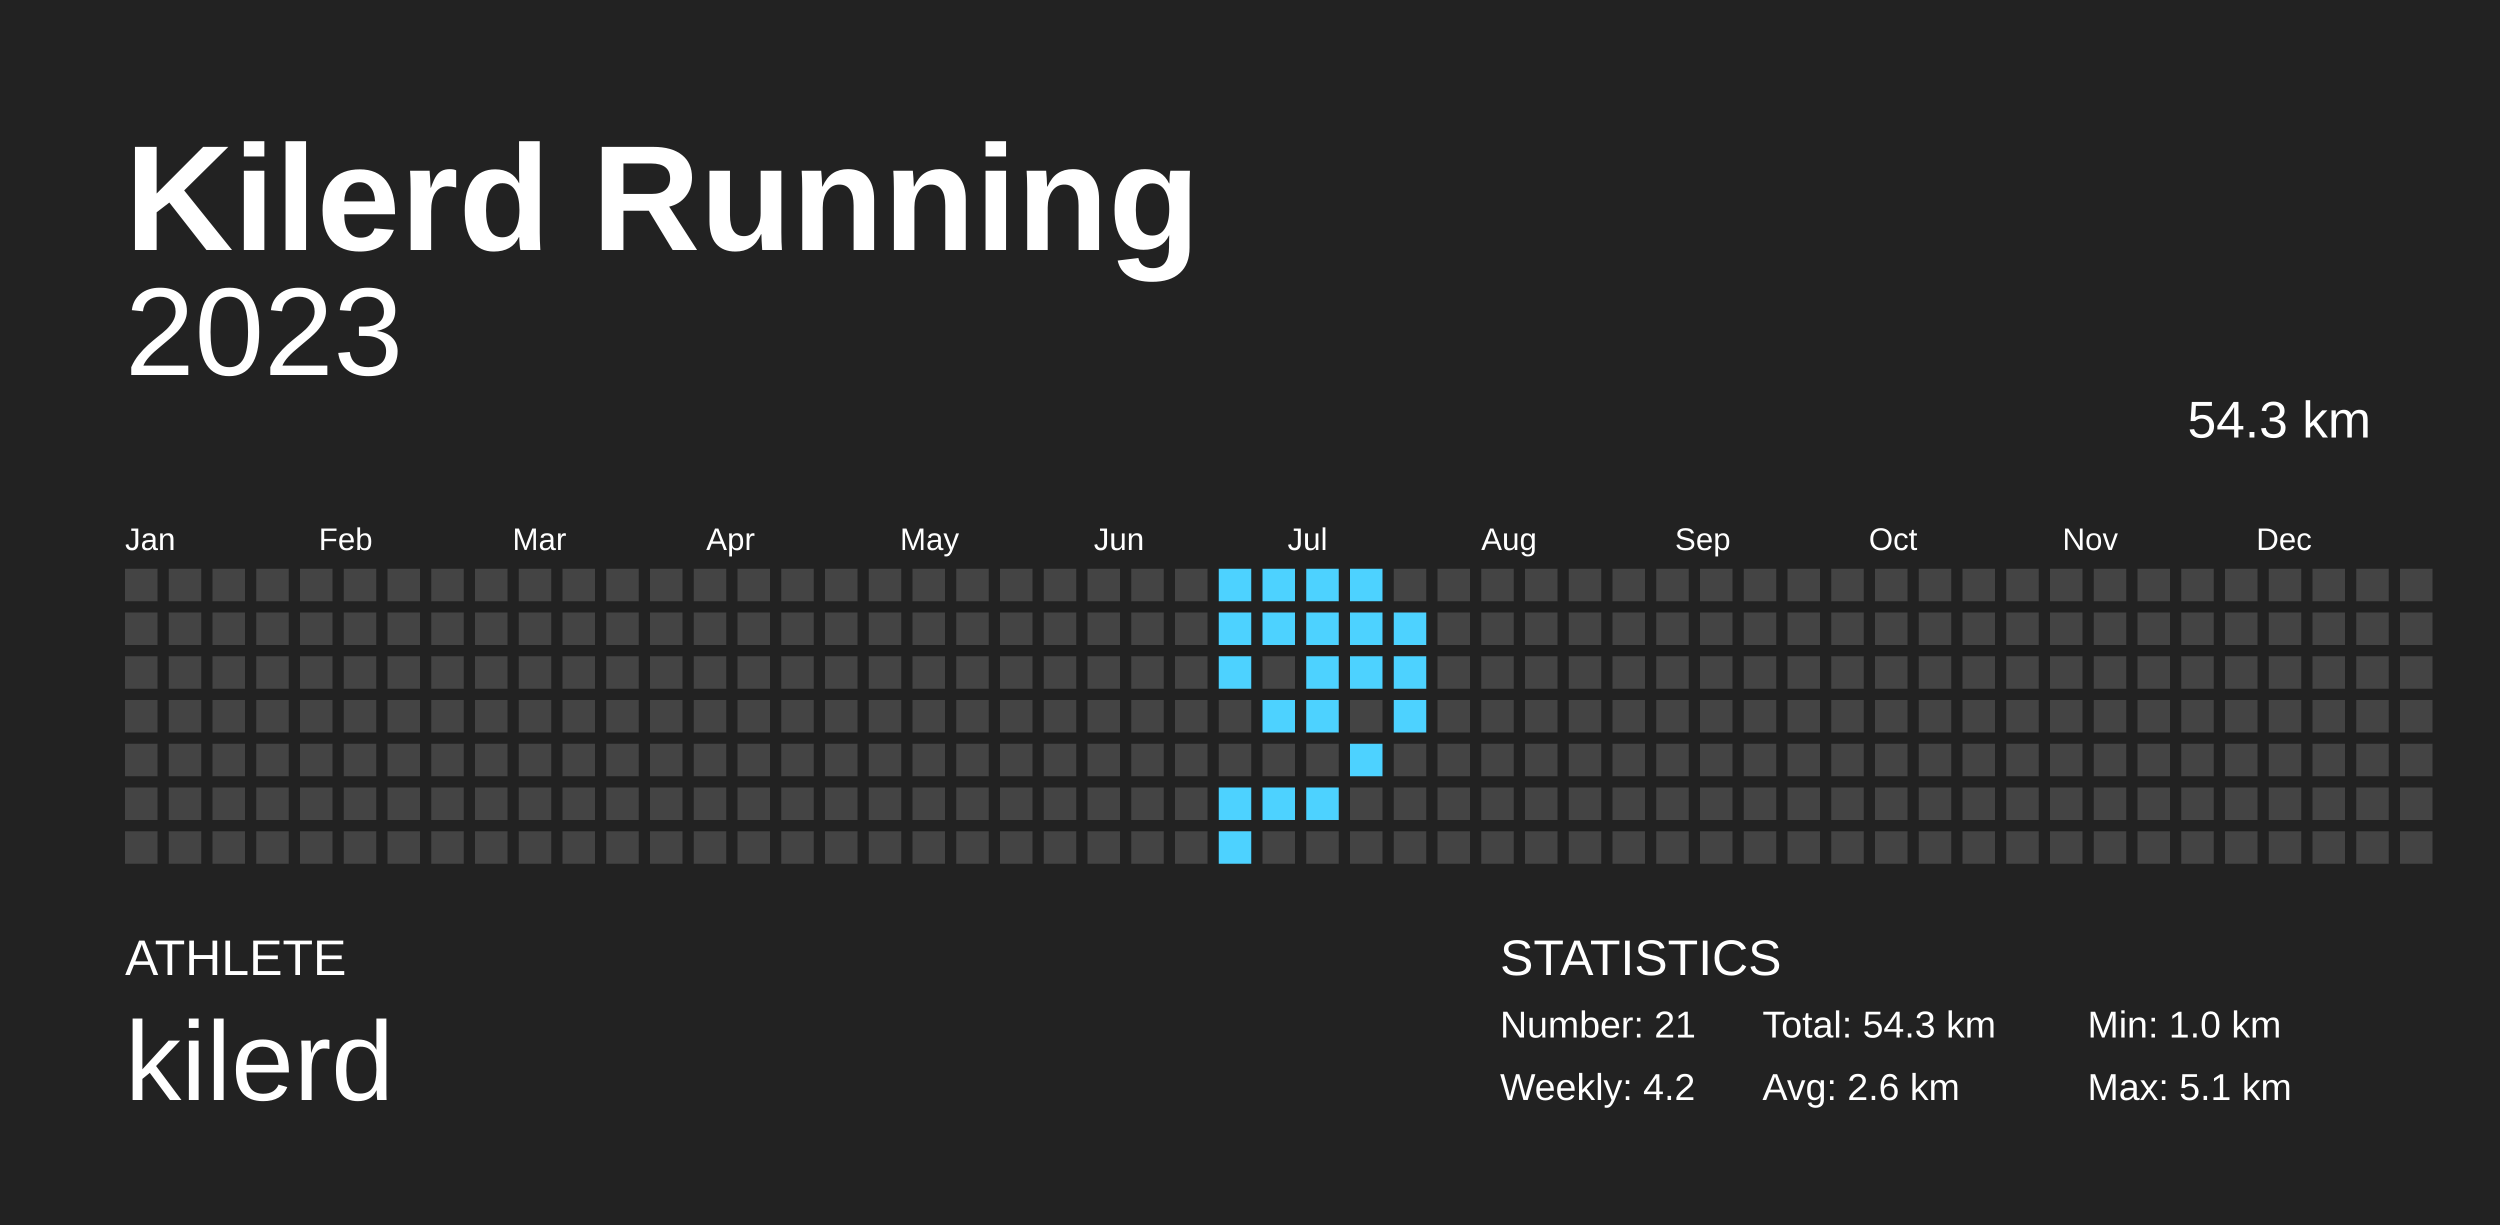
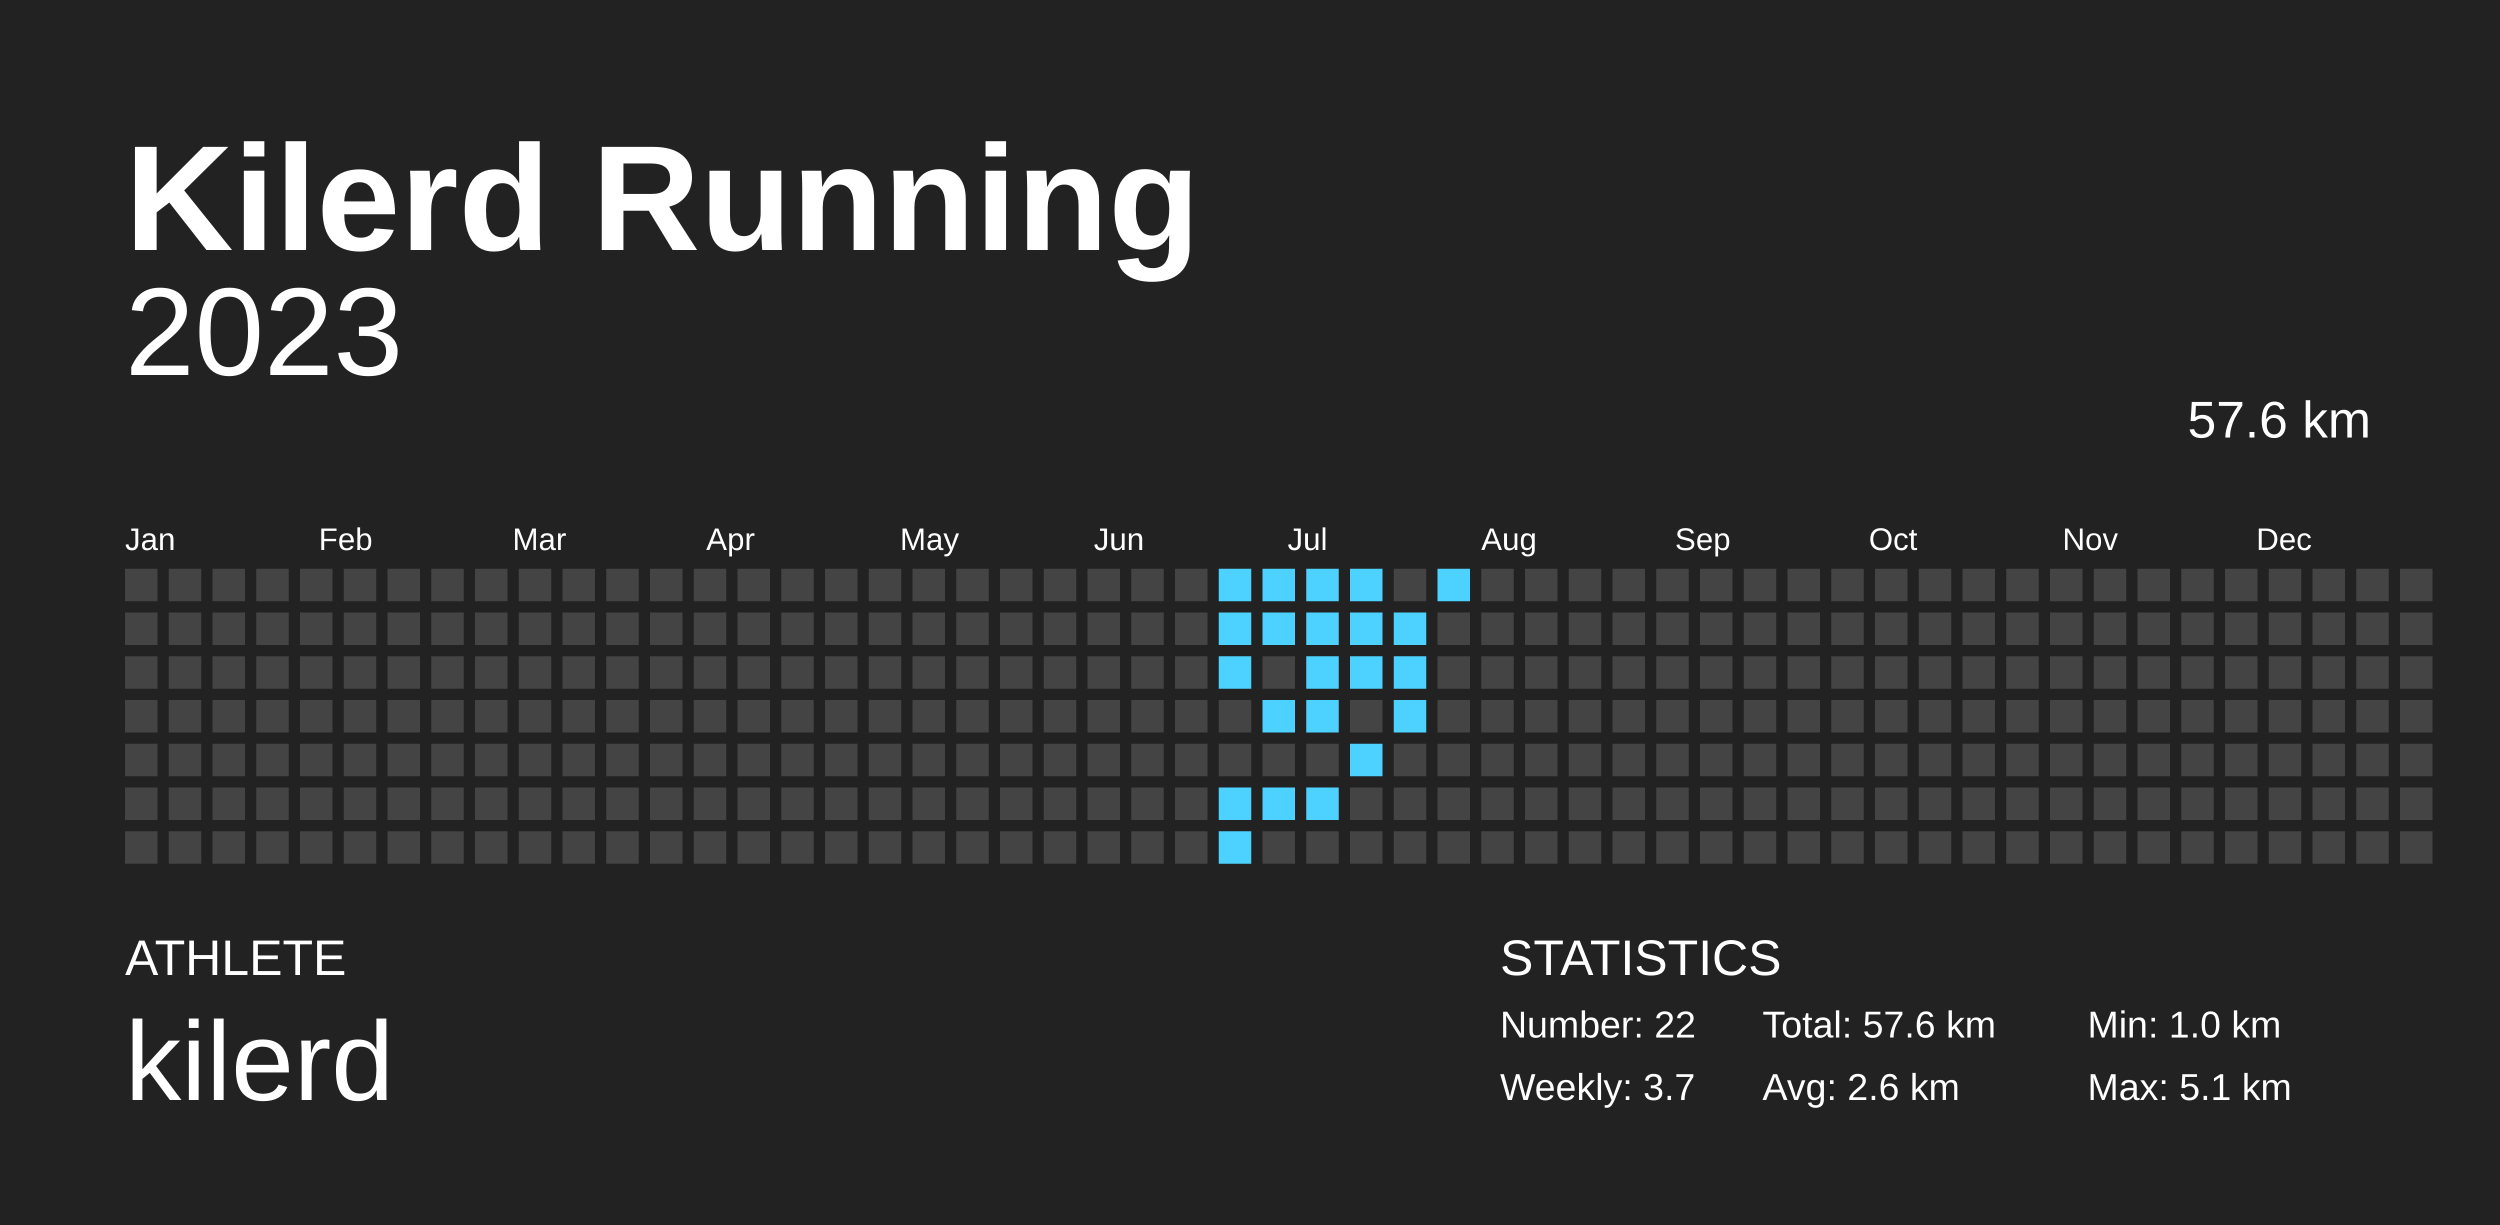
<svg xmlns="http://www.w3.org/2000/svg" baseProfile="full" height="98mm" version="1.1" viewBox="0,0,200,98" width="200mm">
  <defs />
  <rect fill="#222222" height="98" width="200" x="0" y="0" />
  <text fill="#FFFFFF" style="font-size:12px; font-family:Arial; font-weight:bold;" x="10" y="20">Kilerd Running</text>
  <text fill="#FFFFFF" style="font-size:4px; font-family:Arial" x="10" y="78">ATHLETE</text>
  <text fill="#FFFFFF" style="font-size:9px; font-family:Arial" x="10" y="88">kilerd</text>
  <text fill="#FFFFFF" style="font-size:4px; font-family:Arial" x="120" y="78">STATISTICS</text>
-   <text fill="#FFFFFF" style="font-size:3px; font-family:Arial" x="120" y="83">Number: 21</text>
-   <text fill="#FFFFFF" style="font-size:3px; font-family:Arial" x="120" y="88">Weekly: 4.2</text>
-   <text fill="#FFFFFF" style="font-size:3px; font-family:Arial" x="141" y="83">Total: 54.3 km</text>
+   <text fill="#FFFFFF" style="font-size:3px; font-family:Arial" x="120" y="83">Number: 22</text>
+   <text fill="#FFFFFF" style="font-size:3px; font-family:Arial" x="120" y="88">Weekly: 3.7</text>
+   <text fill="#FFFFFF" style="font-size:3px; font-family:Arial" x="141" y="83">Total: 57.6 km</text>
  <text fill="#FFFFFF" style="font-size:3px; font-family:Arial" x="141" y="88">Avg: 2.6 km</text>
  <text fill="#FFFFFF" style="font-size:3px; font-family:Arial" x="167" y="83">Min: 1.0 km</text>
  <text fill="#FFFFFF" style="font-size:3px; font-family:Arial" x="167" y="88">Max: 5.1 km</text>
  <text alignment-baseline="hanging" fill="#FFFFFF" style="font-size:10.0px; font-family:Arial;" x="10" y="30">2023</text>
-   <text alignment-baseline="hanging" fill="#FFFFFF" style="font-size:4.125px; font-family:Arial;" x="175" y="35">54.3 km</text>
+   <text alignment-baseline="hanging" fill="#FFFFFF" style="font-size:4.125px; font-family:Arial;" x="175" y="35">57.6 km</text>
  <text fill="#FFFFFF" style="font-size:2.5px; font-family:Arial" x="10.0" y="44">Jan</text>
  <text fill="#FFFFFF" style="font-size:2.5px; font-family:Arial" x="25.5" y="44">Feb</text>
  <text fill="#FFFFFF" style="font-size:2.5px; font-family:Arial" x="41.0" y="44">Mar</text>
  <text fill="#FFFFFF" style="font-size:2.5px; font-family:Arial" x="56.5" y="44">Apr</text>
  <text fill="#FFFFFF" style="font-size:2.5px; font-family:Arial" x="72.0" y="44">May</text>
  <text fill="#FFFFFF" style="font-size:2.5px; font-family:Arial" x="87.5" y="44">Jun</text>
  <text fill="#FFFFFF" style="font-size:2.5px; font-family:Arial" x="103.0" y="44">Jul</text>
  <text fill="#FFFFFF" style="font-size:2.5px; font-family:Arial" x="118.5" y="44">Aug</text>
  <text fill="#FFFFFF" style="font-size:2.5px; font-family:Arial" x="134.0" y="44">Sep</text>
  <text fill="#FFFFFF" style="font-size:2.5px; font-family:Arial" x="149.5" y="44">Oct</text>
  <text fill="#FFFFFF" style="font-size:2.5px; font-family:Arial" x="165.0" y="44">Nov</text>
  <text fill="#FFFFFF" style="font-size:2.5px; font-family:Arial" x="180.5" y="44">Dec</text>
  <rect fill="#444444" height="2.6" width="2.6" x="10.0" y="45.5" />
  <rect fill="#444444" height="2.6" width="2.6" x="10.0" y="49.0" />
  <rect fill="#444444" height="2.6" width="2.6" x="10.0" y="52.5" />
  <rect fill="#444444" height="2.6" width="2.6" x="10.0" y="56.0" />
  <rect fill="#444444" height="2.6" width="2.6" x="10.0" y="59.5" />
  <rect fill="#444444" height="2.6" width="2.6" x="10.0" y="63.0" />
  <rect fill="#444444" height="2.6" width="2.6" x="10.0" y="66.5" />
  <rect fill="#444444" height="2.6" width="2.6" x="13.5" y="45.5" />
  <rect fill="#444444" height="2.6" width="2.6" x="13.5" y="49.0" />
  <rect fill="#444444" height="2.6" width="2.6" x="13.5" y="52.5" />
  <rect fill="#444444" height="2.6" width="2.6" x="13.5" y="56.0" />
  <rect fill="#444444" height="2.6" width="2.6" x="13.5" y="59.5" />
  <rect fill="#444444" height="2.6" width="2.6" x="13.5" y="63.0" />
  <rect fill="#444444" height="2.6" width="2.6" x="13.5" y="66.5" />
  <rect fill="#444444" height="2.6" width="2.6" x="17.0" y="45.5" />
  <rect fill="#444444" height="2.6" width="2.6" x="17.0" y="49.0" />
  <rect fill="#444444" height="2.6" width="2.6" x="17.0" y="52.5" />
  <rect fill="#444444" height="2.6" width="2.6" x="17.0" y="56.0" />
  <rect fill="#444444" height="2.6" width="2.6" x="17.0" y="59.5" />
  <rect fill="#444444" height="2.6" width="2.6" x="17.0" y="63.0" />
  <rect fill="#444444" height="2.6" width="2.6" x="17.0" y="66.5" />
  <rect fill="#444444" height="2.6" width="2.6" x="20.5" y="45.5" />
  <rect fill="#444444" height="2.6" width="2.6" x="20.5" y="49.0" />
  <rect fill="#444444" height="2.6" width="2.6" x="20.5" y="52.5" />
  <rect fill="#444444" height="2.6" width="2.6" x="20.5" y="56.0" />
  <rect fill="#444444" height="2.6" width="2.6" x="20.5" y="59.5" />
  <rect fill="#444444" height="2.6" width="2.6" x="20.5" y="63.0" />
  <rect fill="#444444" height="2.6" width="2.6" x="20.5" y="66.5" />
  <rect fill="#444444" height="2.6" width="2.6" x="24.0" y="45.5" />
  <rect fill="#444444" height="2.6" width="2.6" x="24.0" y="49.0" />
  <rect fill="#444444" height="2.6" width="2.6" x="24.0" y="52.5" />
  <rect fill="#444444" height="2.6" width="2.6" x="24.0" y="56.0" />
  <rect fill="#444444" height="2.6" width="2.6" x="24.0" y="59.5" />
  <rect fill="#444444" height="2.6" width="2.6" x="24.0" y="63.0" />
  <rect fill="#444444" height="2.6" width="2.6" x="24.0" y="66.5" />
  <rect fill="#444444" height="2.6" width="2.6" x="27.5" y="45.5" />
  <rect fill="#444444" height="2.6" width="2.6" x="27.5" y="49.0" />
  <rect fill="#444444" height="2.6" width="2.6" x="27.5" y="52.5" />
  <rect fill="#444444" height="2.6" width="2.6" x="27.5" y="56.0" />
  <rect fill="#444444" height="2.6" width="2.6" x="27.5" y="59.5" />
  <rect fill="#444444" height="2.6" width="2.6" x="27.5" y="63.0" />
  <rect fill="#444444" height="2.6" width="2.6" x="27.5" y="66.5" />
  <rect fill="#444444" height="2.6" width="2.6" x="31.0" y="45.5" />
  <rect fill="#444444" height="2.6" width="2.6" x="31.0" y="49.0" />
  <rect fill="#444444" height="2.6" width="2.6" x="31.0" y="52.5" />
  <rect fill="#444444" height="2.6" width="2.6" x="31.0" y="56.0" />
  <rect fill="#444444" height="2.6" width="2.6" x="31.0" y="59.5" />
  <rect fill="#444444" height="2.6" width="2.6" x="31.0" y="63.0" />
  <rect fill="#444444" height="2.6" width="2.6" x="31.0" y="66.5" />
  <rect fill="#444444" height="2.6" width="2.6" x="34.5" y="45.5" />
  <rect fill="#444444" height="2.6" width="2.6" x="34.5" y="49.0" />
  <rect fill="#444444" height="2.6" width="2.6" x="34.5" y="52.5" />
  <rect fill="#444444" height="2.6" width="2.6" x="34.5" y="56.0" />
  <rect fill="#444444" height="2.6" width="2.6" x="34.5" y="59.5" />
  <rect fill="#444444" height="2.6" width="2.6" x="34.5" y="63.0" />
  <rect fill="#444444" height="2.6" width="2.6" x="34.5" y="66.5" />
  <rect fill="#444444" height="2.6" width="2.6" x="38.0" y="45.5" />
  <rect fill="#444444" height="2.6" width="2.6" x="38.0" y="49.0" />
  <rect fill="#444444" height="2.6" width="2.6" x="38.0" y="52.5" />
  <rect fill="#444444" height="2.6" width="2.6" x="38.0" y="56.0" />
  <rect fill="#444444" height="2.6" width="2.6" x="38.0" y="59.5" />
  <rect fill="#444444" height="2.6" width="2.6" x="38.0" y="63.0" />
  <rect fill="#444444" height="2.6" width="2.6" x="38.0" y="66.5" />
  <rect fill="#444444" height="2.6" width="2.6" x="41.5" y="45.5" />
  <rect fill="#444444" height="2.6" width="2.6" x="41.5" y="49.0" />
  <rect fill="#444444" height="2.6" width="2.6" x="41.5" y="52.5" />
  <rect fill="#444444" height="2.6" width="2.6" x="41.5" y="56.0" />
  <rect fill="#444444" height="2.6" width="2.6" x="41.5" y="59.5" />
  <rect fill="#444444" height="2.6" width="2.6" x="41.5" y="63.0" />
  <rect fill="#444444" height="2.6" width="2.6" x="41.5" y="66.5" />
  <rect fill="#444444" height="2.6" width="2.6" x="45.0" y="45.5" />
  <rect fill="#444444" height="2.6" width="2.6" x="45.0" y="49.0" />
  <rect fill="#444444" height="2.6" width="2.6" x="45.0" y="52.5" />
  <rect fill="#444444" height="2.6" width="2.6" x="45.0" y="56.0" />
  <rect fill="#444444" height="2.6" width="2.6" x="45.0" y="59.5" />
  <rect fill="#444444" height="2.6" width="2.6" x="45.0" y="63.0" />
  <rect fill="#444444" height="2.6" width="2.6" x="45.0" y="66.5" />
  <rect fill="#444444" height="2.6" width="2.6" x="48.5" y="45.5" />
  <rect fill="#444444" height="2.6" width="2.6" x="48.5" y="49.0" />
  <rect fill="#444444" height="2.6" width="2.6" x="48.5" y="52.5" />
  <rect fill="#444444" height="2.6" width="2.6" x="48.5" y="56.0" />
  <rect fill="#444444" height="2.6" width="2.6" x="48.5" y="59.5" />
  <rect fill="#444444" height="2.6" width="2.6" x="48.5" y="63.0" />
  <rect fill="#444444" height="2.6" width="2.6" x="48.5" y="66.5" />
  <rect fill="#444444" height="2.6" width="2.6" x="52.0" y="45.5" />
  <rect fill="#444444" height="2.6" width="2.6" x="52.0" y="49.0" />
  <rect fill="#444444" height="2.6" width="2.6" x="52.0" y="52.5" />
  <rect fill="#444444" height="2.6" width="2.6" x="52.0" y="56.0" />
  <rect fill="#444444" height="2.6" width="2.6" x="52.0" y="59.5" />
  <rect fill="#444444" height="2.6" width="2.6" x="52.0" y="63.0" />
  <rect fill="#444444" height="2.6" width="2.6" x="52.0" y="66.5" />
  <rect fill="#444444" height="2.6" width="2.6" x="55.5" y="45.5" />
  <rect fill="#444444" height="2.6" width="2.6" x="55.5" y="49.0" />
  <rect fill="#444444" height="2.6" width="2.6" x="55.5" y="52.5" />
  <rect fill="#444444" height="2.6" width="2.6" x="55.5" y="56.0" />
  <rect fill="#444444" height="2.6" width="2.6" x="55.5" y="59.5" />
  <rect fill="#444444" height="2.6" width="2.6" x="55.5" y="63.0" />
  <rect fill="#444444" height="2.6" width="2.6" x="55.5" y="66.5" />
  <rect fill="#444444" height="2.6" width="2.6" x="59.0" y="45.5" />
  <rect fill="#444444" height="2.6" width="2.6" x="59.0" y="49.0" />
  <rect fill="#444444" height="2.6" width="2.6" x="59.0" y="52.5" />
  <rect fill="#444444" height="2.6" width="2.6" x="59.0" y="56.0" />
  <rect fill="#444444" height="2.6" width="2.6" x="59.0" y="59.5" />
  <rect fill="#444444" height="2.6" width="2.6" x="59.0" y="63.0" />
  <rect fill="#444444" height="2.6" width="2.6" x="59.0" y="66.5" />
  <rect fill="#444444" height="2.6" width="2.6" x="62.5" y="45.5" />
  <rect fill="#444444" height="2.6" width="2.6" x="62.5" y="49.0" />
  <rect fill="#444444" height="2.6" width="2.6" x="62.5" y="52.5" />
  <rect fill="#444444" height="2.6" width="2.6" x="62.5" y="56.0" />
  <rect fill="#444444" height="2.6" width="2.6" x="62.5" y="59.5" />
  <rect fill="#444444" height="2.6" width="2.6" x="62.5" y="63.0" />
  <rect fill="#444444" height="2.6" width="2.6" x="62.5" y="66.5" />
  <rect fill="#444444" height="2.6" width="2.6" x="66.0" y="45.5" />
  <rect fill="#444444" height="2.6" width="2.6" x="66.0" y="49.0" />
  <rect fill="#444444" height="2.6" width="2.6" x="66.0" y="52.5" />
  <rect fill="#444444" height="2.6" width="2.6" x="66.0" y="56.0" />
  <rect fill="#444444" height="2.6" width="2.6" x="66.0" y="59.5" />
  <rect fill="#444444" height="2.6" width="2.6" x="66.0" y="63.0" />
  <rect fill="#444444" height="2.6" width="2.6" x="66.0" y="66.5" />
  <rect fill="#444444" height="2.6" width="2.6" x="69.5" y="45.5" />
  <rect fill="#444444" height="2.6" width="2.6" x="69.5" y="49.0" />
  <rect fill="#444444" height="2.6" width="2.6" x="69.5" y="52.5" />
  <rect fill="#444444" height="2.6" width="2.6" x="69.5" y="56.0" />
  <rect fill="#444444" height="2.6" width="2.6" x="69.5" y="59.5" />
  <rect fill="#444444" height="2.6" width="2.6" x="69.5" y="63.0" />
  <rect fill="#444444" height="2.6" width="2.6" x="69.5" y="66.5" />
  <rect fill="#444444" height="2.6" width="2.6" x="73.0" y="45.5" />
  <rect fill="#444444" height="2.6" width="2.6" x="73.0" y="49.0" />
  <rect fill="#444444" height="2.6" width="2.6" x="73.0" y="52.5" />
  <rect fill="#444444" height="2.6" width="2.6" x="73.0" y="56.0" />
  <rect fill="#444444" height="2.6" width="2.6" x="73.0" y="59.5" />
  <rect fill="#444444" height="2.6" width="2.6" x="73.0" y="63.0" />
  <rect fill="#444444" height="2.6" width="2.6" x="73.0" y="66.5" />
  <rect fill="#444444" height="2.6" width="2.6" x="76.5" y="45.5" />
  <rect fill="#444444" height="2.6" width="2.6" x="76.5" y="49.0" />
  <rect fill="#444444" height="2.6" width="2.6" x="76.5" y="52.5" />
  <rect fill="#444444" height="2.6" width="2.6" x="76.5" y="56.0" />
  <rect fill="#444444" height="2.6" width="2.6" x="76.5" y="59.5" />
  <rect fill="#444444" height="2.6" width="2.6" x="76.5" y="63.0" />
  <rect fill="#444444" height="2.6" width="2.6" x="76.5" y="66.5" />
  <rect fill="#444444" height="2.6" width="2.6" x="80.0" y="45.5" />
  <rect fill="#444444" height="2.6" width="2.6" x="80.0" y="49.0" />
  <rect fill="#444444" height="2.6" width="2.6" x="80.0" y="52.5" />
  <rect fill="#444444" height="2.6" width="2.6" x="80.0" y="56.0" />
  <rect fill="#444444" height="2.6" width="2.6" x="80.0" y="59.5" />
  <rect fill="#444444" height="2.6" width="2.6" x="80.0" y="63.0" />
  <rect fill="#444444" height="2.6" width="2.6" x="80.0" y="66.5" />
  <rect fill="#444444" height="2.6" width="2.6" x="83.5" y="45.5" />
  <rect fill="#444444" height="2.6" width="2.6" x="83.5" y="49.0" />
  <rect fill="#444444" height="2.6" width="2.6" x="83.5" y="52.5" />
  <rect fill="#444444" height="2.6" width="2.6" x="83.5" y="56.0" />
  <rect fill="#444444" height="2.6" width="2.6" x="83.5" y="59.5" />
  <rect fill="#444444" height="2.6" width="2.6" x="83.5" y="63.0" />
  <rect fill="#444444" height="2.6" width="2.6" x="83.5" y="66.5" />
  <rect fill="#444444" height="2.6" width="2.6" x="87.0" y="45.5" />
  <rect fill="#444444" height="2.6" width="2.6" x="87.0" y="49.0" />
  <rect fill="#444444" height="2.6" width="2.6" x="87.0" y="52.5" />
  <rect fill="#444444" height="2.6" width="2.6" x="87.0" y="56.0" />
  <rect fill="#444444" height="2.6" width="2.6" x="87.0" y="59.5" />
  <rect fill="#444444" height="2.6" width="2.6" x="87.0" y="63.0" />
  <rect fill="#444444" height="2.6" width="2.6" x="87.0" y="66.5" />
  <rect fill="#444444" height="2.6" width="2.6" x="90.5" y="45.5" />
  <rect fill="#444444" height="2.6" width="2.6" x="90.5" y="49.0" />
  <rect fill="#444444" height="2.6" width="2.6" x="90.5" y="52.5" />
  <rect fill="#444444" height="2.6" width="2.6" x="90.5" y="56.0" />
  <rect fill="#444444" height="2.6" width="2.6" x="90.5" y="59.5" />
  <rect fill="#444444" height="2.6" width="2.6" x="90.5" y="63.0" />
  <rect fill="#444444" height="2.6" width="2.6" x="90.5" y="66.5" />
  <rect fill="#444444" height="2.6" width="2.6" x="94.0" y="45.5" />
  <rect fill="#444444" height="2.6" width="2.6" x="94.0" y="49.0" />
  <rect fill="#444444" height="2.6" width="2.6" x="94.0" y="52.5" />
  <rect fill="#444444" height="2.6" width="2.6" x="94.0" y="56.0" />
  <rect fill="#444444" height="2.6" width="2.6" x="94.0" y="59.5" />
  <rect fill="#444444" height="2.6" width="2.6" x="94.0" y="63.0" />
  <rect fill="#444444" height="2.6" width="2.6" x="94.0" y="66.5" />
  <rect fill="#4dd2ff" height="2.6" width="2.6" x="97.5" y="45.5" />
  <rect fill="#4dd2ff" height="2.6" width="2.6" x="97.5" y="49.0" />
  <rect fill="#4dd2ff" height="2.6" width="2.6" x="97.5" y="52.5" />
  <rect fill="#444444" height="2.6" width="2.6" x="97.5" y="56.0" />
  <rect fill="#444444" height="2.6" width="2.6" x="97.5" y="59.5" />
  <rect fill="#4dd2ff" height="2.6" width="2.6" x="97.5" y="63.0" />
  <rect fill="#4dd2ff" height="2.6" width="2.6" x="97.5" y="66.5" />
  <rect fill="#4dd2ff" height="2.6" width="2.6" x="101.0" y="45.5" />
  <rect fill="#4dd2ff" height="2.6" width="2.6" x="101.0" y="49.0" />
  <rect fill="#444444" height="2.6" width="2.6" x="101.0" y="52.5" />
  <rect fill="#4dd2ff" height="2.6" width="2.6" x="101.0" y="56.0" />
  <rect fill="#444444" height="2.6" width="2.6" x="101.0" y="59.5" />
  <rect fill="#4dd2ff" height="2.6" width="2.6" x="101.0" y="63.0" />
  <rect fill="#444444" height="2.6" width="2.6" x="101.0" y="66.5" />
  <rect fill="#4dd2ff" height="2.6" width="2.6" x="104.5" y="45.5" />
  <rect fill="#4dd2ff" height="2.6" width="2.6" x="104.5" y="49.0" />
  <rect fill="#4dd2ff" height="2.6" width="2.6" x="104.5" y="52.5" />
  <rect fill="#4dd2ff" height="2.6" width="2.6" x="104.5" y="56.0" />
  <rect fill="#444444" height="2.6" width="2.6" x="104.5" y="59.5" />
  <rect fill="#4dd2ff" height="2.6" width="2.6" x="104.5" y="63.0" />
  <rect fill="#444444" height="2.6" width="2.6" x="104.5" y="66.5" />
  <rect fill="#4dd2ff" height="2.6" width="2.6" x="108.0" y="45.5" />
  <rect fill="#4dd2ff" height="2.6" width="2.6" x="108.0" y="49.0" />
  <rect fill="#4dd2ff" height="2.6" width="2.6" x="108.0" y="52.5" />
  <rect fill="#444444" height="2.6" width="2.6" x="108.0" y="56.0" />
  <rect fill="#4dd2ff" height="2.6" width="2.6" x="108.0" y="59.5" />
  <rect fill="#444444" height="2.6" width="2.6" x="108.0" y="63.0" />
  <rect fill="#444444" height="2.6" width="2.6" x="108.0" y="66.5" />
  <rect fill="#444444" height="2.6" width="2.6" x="111.5" y="45.5" />
  <rect fill="#4dd2ff" height="2.6" width="2.6" x="111.5" y="49.0" />
  <rect fill="#4dd2ff" height="2.6" width="2.6" x="111.5" y="52.5" />
  <rect fill="#4dd2ff" height="2.6" width="2.6" x="111.5" y="56.0" />
  <rect fill="#444444" height="2.6" width="2.6" x="111.5" y="59.5" />
  <rect fill="#444444" height="2.6" width="2.6" x="111.5" y="63.0" />
  <rect fill="#444444" height="2.6" width="2.6" x="111.5" y="66.5" />
-   <rect fill="#444444" height="2.6" width="2.6" x="115.0" y="45.5" />
+   <rect fill="#4dd2ff" height="2.6" width="2.6" x="115.0" y="45.5" />
  <rect fill="#444444" height="2.6" width="2.6" x="115.0" y="49.0" />
  <rect fill="#444444" height="2.6" width="2.6" x="115.0" y="52.5" />
  <rect fill="#444444" height="2.6" width="2.6" x="115.0" y="56.0" />
  <rect fill="#444444" height="2.6" width="2.6" x="115.0" y="59.5" />
  <rect fill="#444444" height="2.6" width="2.6" x="115.0" y="63.0" />
  <rect fill="#444444" height="2.6" width="2.6" x="115.0" y="66.5" />
  <rect fill="#444444" height="2.6" width="2.6" x="118.5" y="45.5" />
  <rect fill="#444444" height="2.6" width="2.6" x="118.5" y="49.0" />
  <rect fill="#444444" height="2.6" width="2.6" x="118.5" y="52.5" />
  <rect fill="#444444" height="2.6" width="2.6" x="118.5" y="56.0" />
  <rect fill="#444444" height="2.6" width="2.6" x="118.5" y="59.5" />
  <rect fill="#444444" height="2.6" width="2.6" x="118.5" y="63.0" />
  <rect fill="#444444" height="2.6" width="2.6" x="118.5" y="66.5" />
  <rect fill="#444444" height="2.6" width="2.6" x="122.0" y="45.5" />
  <rect fill="#444444" height="2.6" width="2.6" x="122.0" y="49.0" />
  <rect fill="#444444" height="2.6" width="2.6" x="122.0" y="52.5" />
  <rect fill="#444444" height="2.6" width="2.6" x="122.0" y="56.0" />
  <rect fill="#444444" height="2.6" width="2.6" x="122.0" y="59.5" />
  <rect fill="#444444" height="2.6" width="2.6" x="122.0" y="63.0" />
  <rect fill="#444444" height="2.6" width="2.6" x="122.0" y="66.5" />
  <rect fill="#444444" height="2.6" width="2.6" x="125.5" y="45.5" />
  <rect fill="#444444" height="2.6" width="2.6" x="125.5" y="49.0" />
  <rect fill="#444444" height="2.6" width="2.6" x="125.5" y="52.5" />
  <rect fill="#444444" height="2.6" width="2.6" x="125.5" y="56.0" />
  <rect fill="#444444" height="2.6" width="2.6" x="125.5" y="59.5" />
  <rect fill="#444444" height="2.6" width="2.6" x="125.5" y="63.0" />
  <rect fill="#444444" height="2.6" width="2.6" x="125.5" y="66.5" />
  <rect fill="#444444" height="2.6" width="2.6" x="129.0" y="45.5" />
  <rect fill="#444444" height="2.6" width="2.6" x="129.0" y="49.0" />
  <rect fill="#444444" height="2.6" width="2.6" x="129.0" y="52.5" />
  <rect fill="#444444" height="2.6" width="2.6" x="129.0" y="56.0" />
  <rect fill="#444444" height="2.6" width="2.6" x="129.0" y="59.5" />
  <rect fill="#444444" height="2.6" width="2.6" x="129.0" y="63.0" />
  <rect fill="#444444" height="2.6" width="2.6" x="129.0" y="66.5" />
  <rect fill="#444444" height="2.6" width="2.6" x="132.5" y="45.5" />
  <rect fill="#444444" height="2.6" width="2.6" x="132.5" y="49.0" />
  <rect fill="#444444" height="2.6" width="2.6" x="132.5" y="52.5" />
  <rect fill="#444444" height="2.6" width="2.6" x="132.5" y="56.0" />
  <rect fill="#444444" height="2.6" width="2.6" x="132.5" y="59.5" />
  <rect fill="#444444" height="2.6" width="2.6" x="132.5" y="63.0" />
  <rect fill="#444444" height="2.6" width="2.6" x="132.5" y="66.5" />
  <rect fill="#444444" height="2.6" width="2.6" x="136.0" y="45.5" />
  <rect fill="#444444" height="2.6" width="2.6" x="136.0" y="49.0" />
  <rect fill="#444444" height="2.6" width="2.6" x="136.0" y="52.5" />
  <rect fill="#444444" height="2.6" width="2.6" x="136.0" y="56.0" />
  <rect fill="#444444" height="2.6" width="2.6" x="136.0" y="59.5" />
  <rect fill="#444444" height="2.6" width="2.6" x="136.0" y="63.0" />
  <rect fill="#444444" height="2.6" width="2.6" x="136.0" y="66.5" />
  <rect fill="#444444" height="2.6" width="2.6" x="139.5" y="45.5" />
  <rect fill="#444444" height="2.6" width="2.6" x="139.5" y="49.0" />
  <rect fill="#444444" height="2.6" width="2.6" x="139.5" y="52.5" />
  <rect fill="#444444" height="2.6" width="2.6" x="139.5" y="56.0" />
  <rect fill="#444444" height="2.6" width="2.6" x="139.5" y="59.5" />
  <rect fill="#444444" height="2.6" width="2.6" x="139.5" y="63.0" />
  <rect fill="#444444" height="2.6" width="2.6" x="139.5" y="66.5" />
  <rect fill="#444444" height="2.6" width="2.6" x="143.0" y="45.5" />
  <rect fill="#444444" height="2.6" width="2.6" x="143.0" y="49.0" />
  <rect fill="#444444" height="2.6" width="2.6" x="143.0" y="52.5" />
  <rect fill="#444444" height="2.6" width="2.6" x="143.0" y="56.0" />
  <rect fill="#444444" height="2.6" width="2.6" x="143.0" y="59.5" />
  <rect fill="#444444" height="2.6" width="2.6" x="143.0" y="63.0" />
  <rect fill="#444444" height="2.6" width="2.6" x="143.0" y="66.5" />
  <rect fill="#444444" height="2.6" width="2.6" x="146.5" y="45.5" />
  <rect fill="#444444" height="2.6" width="2.6" x="146.5" y="49.0" />
  <rect fill="#444444" height="2.6" width="2.6" x="146.5" y="52.5" />
  <rect fill="#444444" height="2.6" width="2.6" x="146.5" y="56.0" />
  <rect fill="#444444" height="2.6" width="2.6" x="146.5" y="59.5" />
  <rect fill="#444444" height="2.6" width="2.6" x="146.5" y="63.0" />
  <rect fill="#444444" height="2.6" width="2.6" x="146.5" y="66.5" />
  <rect fill="#444444" height="2.6" width="2.6" x="150.0" y="45.5" />
  <rect fill="#444444" height="2.6" width="2.6" x="150.0" y="49.0" />
  <rect fill="#444444" height="2.6" width="2.6" x="150.0" y="52.5" />
  <rect fill="#444444" height="2.6" width="2.6" x="150.0" y="56.0" />
  <rect fill="#444444" height="2.6" width="2.6" x="150.0" y="59.5" />
  <rect fill="#444444" height="2.6" width="2.6" x="150.0" y="63.0" />
  <rect fill="#444444" height="2.6" width="2.6" x="150.0" y="66.5" />
  <rect fill="#444444" height="2.6" width="2.6" x="153.5" y="45.5" />
  <rect fill="#444444" height="2.6" width="2.6" x="153.5" y="49.0" />
  <rect fill="#444444" height="2.6" width="2.6" x="153.5" y="52.5" />
  <rect fill="#444444" height="2.6" width="2.6" x="153.5" y="56.0" />
  <rect fill="#444444" height="2.6" width="2.6" x="153.5" y="59.5" />
  <rect fill="#444444" height="2.6" width="2.6" x="153.5" y="63.0" />
  <rect fill="#444444" height="2.6" width="2.6" x="153.5" y="66.5" />
  <rect fill="#444444" height="2.6" width="2.6" x="157.0" y="45.5" />
  <rect fill="#444444" height="2.6" width="2.6" x="157.0" y="49.0" />
  <rect fill="#444444" height="2.6" width="2.6" x="157.0" y="52.5" />
  <rect fill="#444444" height="2.6" width="2.6" x="157.0" y="56.0" />
  <rect fill="#444444" height="2.6" width="2.6" x="157.0" y="59.5" />
  <rect fill="#444444" height="2.6" width="2.6" x="157.0" y="63.0" />
  <rect fill="#444444" height="2.6" width="2.6" x="157.0" y="66.5" />
  <rect fill="#444444" height="2.6" width="2.6" x="160.5" y="45.5" />
  <rect fill="#444444" height="2.6" width="2.6" x="160.5" y="49.0" />
  <rect fill="#444444" height="2.6" width="2.6" x="160.5" y="52.5" />
  <rect fill="#444444" height="2.6" width="2.6" x="160.5" y="56.0" />
  <rect fill="#444444" height="2.6" width="2.6" x="160.5" y="59.5" />
  <rect fill="#444444" height="2.6" width="2.6" x="160.5" y="63.0" />
  <rect fill="#444444" height="2.6" width="2.6" x="160.5" y="66.5" />
  <rect fill="#444444" height="2.6" width="2.6" x="164.0" y="45.5" />
  <rect fill="#444444" height="2.6" width="2.6" x="164.0" y="49.0" />
  <rect fill="#444444" height="2.6" width="2.6" x="164.0" y="52.5" />
  <rect fill="#444444" height="2.6" width="2.6" x="164.0" y="56.0" />
  <rect fill="#444444" height="2.6" width="2.6" x="164.0" y="59.5" />
  <rect fill="#444444" height="2.6" width="2.6" x="164.0" y="63.0" />
  <rect fill="#444444" height="2.6" width="2.6" x="164.0" y="66.5" />
  <rect fill="#444444" height="2.6" width="2.6" x="167.5" y="45.5" />
  <rect fill="#444444" height="2.6" width="2.6" x="167.5" y="49.0" />
  <rect fill="#444444" height="2.6" width="2.6" x="167.5" y="52.5" />
  <rect fill="#444444" height="2.6" width="2.6" x="167.5" y="56.0" />
  <rect fill="#444444" height="2.6" width="2.6" x="167.5" y="59.5" />
  <rect fill="#444444" height="2.6" width="2.6" x="167.5" y="63.0" />
  <rect fill="#444444" height="2.6" width="2.6" x="167.5" y="66.5" />
  <rect fill="#444444" height="2.6" width="2.6" x="171.0" y="45.5" />
  <rect fill="#444444" height="2.6" width="2.6" x="171.0" y="49.0" />
  <rect fill="#444444" height="2.6" width="2.6" x="171.0" y="52.5" />
  <rect fill="#444444" height="2.6" width="2.6" x="171.0" y="56.0" />
  <rect fill="#444444" height="2.6" width="2.6" x="171.0" y="59.5" />
  <rect fill="#444444" height="2.6" width="2.6" x="171.0" y="63.0" />
  <rect fill="#444444" height="2.6" width="2.6" x="171.0" y="66.5" />
  <rect fill="#444444" height="2.6" width="2.6" x="174.5" y="45.5" />
  <rect fill="#444444" height="2.6" width="2.6" x="174.5" y="49.0" />
  <rect fill="#444444" height="2.6" width="2.6" x="174.5" y="52.5" />
  <rect fill="#444444" height="2.6" width="2.6" x="174.5" y="56.0" />
  <rect fill="#444444" height="2.6" width="2.6" x="174.5" y="59.5" />
  <rect fill="#444444" height="2.6" width="2.6" x="174.5" y="63.0" />
  <rect fill="#444444" height="2.6" width="2.6" x="174.5" y="66.5" />
  <rect fill="#444444" height="2.6" width="2.6" x="178.0" y="45.5" />
  <rect fill="#444444" height="2.6" width="2.6" x="178.0" y="49.0" />
  <rect fill="#444444" height="2.6" width="2.6" x="178.0" y="52.5" />
  <rect fill="#444444" height="2.6" width="2.6" x="178.0" y="56.0" />
  <rect fill="#444444" height="2.6" width="2.6" x="178.0" y="59.5" />
  <rect fill="#444444" height="2.6" width="2.6" x="178.0" y="63.0" />
  <rect fill="#444444" height="2.6" width="2.6" x="178.0" y="66.5" />
  <rect fill="#444444" height="2.6" width="2.6" x="181.5" y="45.5" />
  <rect fill="#444444" height="2.6" width="2.6" x="181.5" y="49.0" />
  <rect fill="#444444" height="2.6" width="2.6" x="181.5" y="52.5" />
  <rect fill="#444444" height="2.6" width="2.6" x="181.5" y="56.0" />
  <rect fill="#444444" height="2.6" width="2.6" x="181.5" y="59.5" />
  <rect fill="#444444" height="2.6" width="2.6" x="181.5" y="63.0" />
  <rect fill="#444444" height="2.6" width="2.6" x="181.5" y="66.5" />
  <rect fill="#444444" height="2.6" width="2.6" x="185.0" y="45.5" />
  <rect fill="#444444" height="2.6" width="2.6" x="185.0" y="49.0" />
  <rect fill="#444444" height="2.6" width="2.6" x="185.0" y="52.5" />
  <rect fill="#444444" height="2.6" width="2.6" x="185.0" y="56.0" />
  <rect fill="#444444" height="2.6" width="2.6" x="185.0" y="59.5" />
  <rect fill="#444444" height="2.6" width="2.6" x="185.0" y="63.0" />
  <rect fill="#444444" height="2.6" width="2.6" x="185.0" y="66.5" />
  <rect fill="#444444" height="2.6" width="2.6" x="188.5" y="45.5" />
  <rect fill="#444444" height="2.6" width="2.6" x="188.5" y="49.0" />
  <rect fill="#444444" height="2.6" width="2.6" x="188.5" y="52.5" />
  <rect fill="#444444" height="2.6" width="2.6" x="188.5" y="56.0" />
  <rect fill="#444444" height="2.6" width="2.6" x="188.5" y="59.5" />
  <rect fill="#444444" height="2.6" width="2.6" x="188.5" y="63.0" />
  <rect fill="#444444" height="2.6" width="2.6" x="188.5" y="66.5" />
  <rect fill="#444444" height="2.6" width="2.6" x="192.0" y="45.5" />
  <rect fill="#444444" height="2.6" width="2.6" x="192.0" y="49.0" />
  <rect fill="#444444" height="2.6" width="2.6" x="192.0" y="52.5" />
  <rect fill="#444444" height="2.6" width="2.6" x="192.0" y="56.0" />
  <rect fill="#444444" height="2.6" width="2.6" x="192.0" y="59.5" />
  <rect fill="#444444" height="2.6" width="2.6" x="192.0" y="63.0" />
  <rect fill="#444444" height="2.6" width="2.6" x="192.0" y="66.5" />
</svg>
